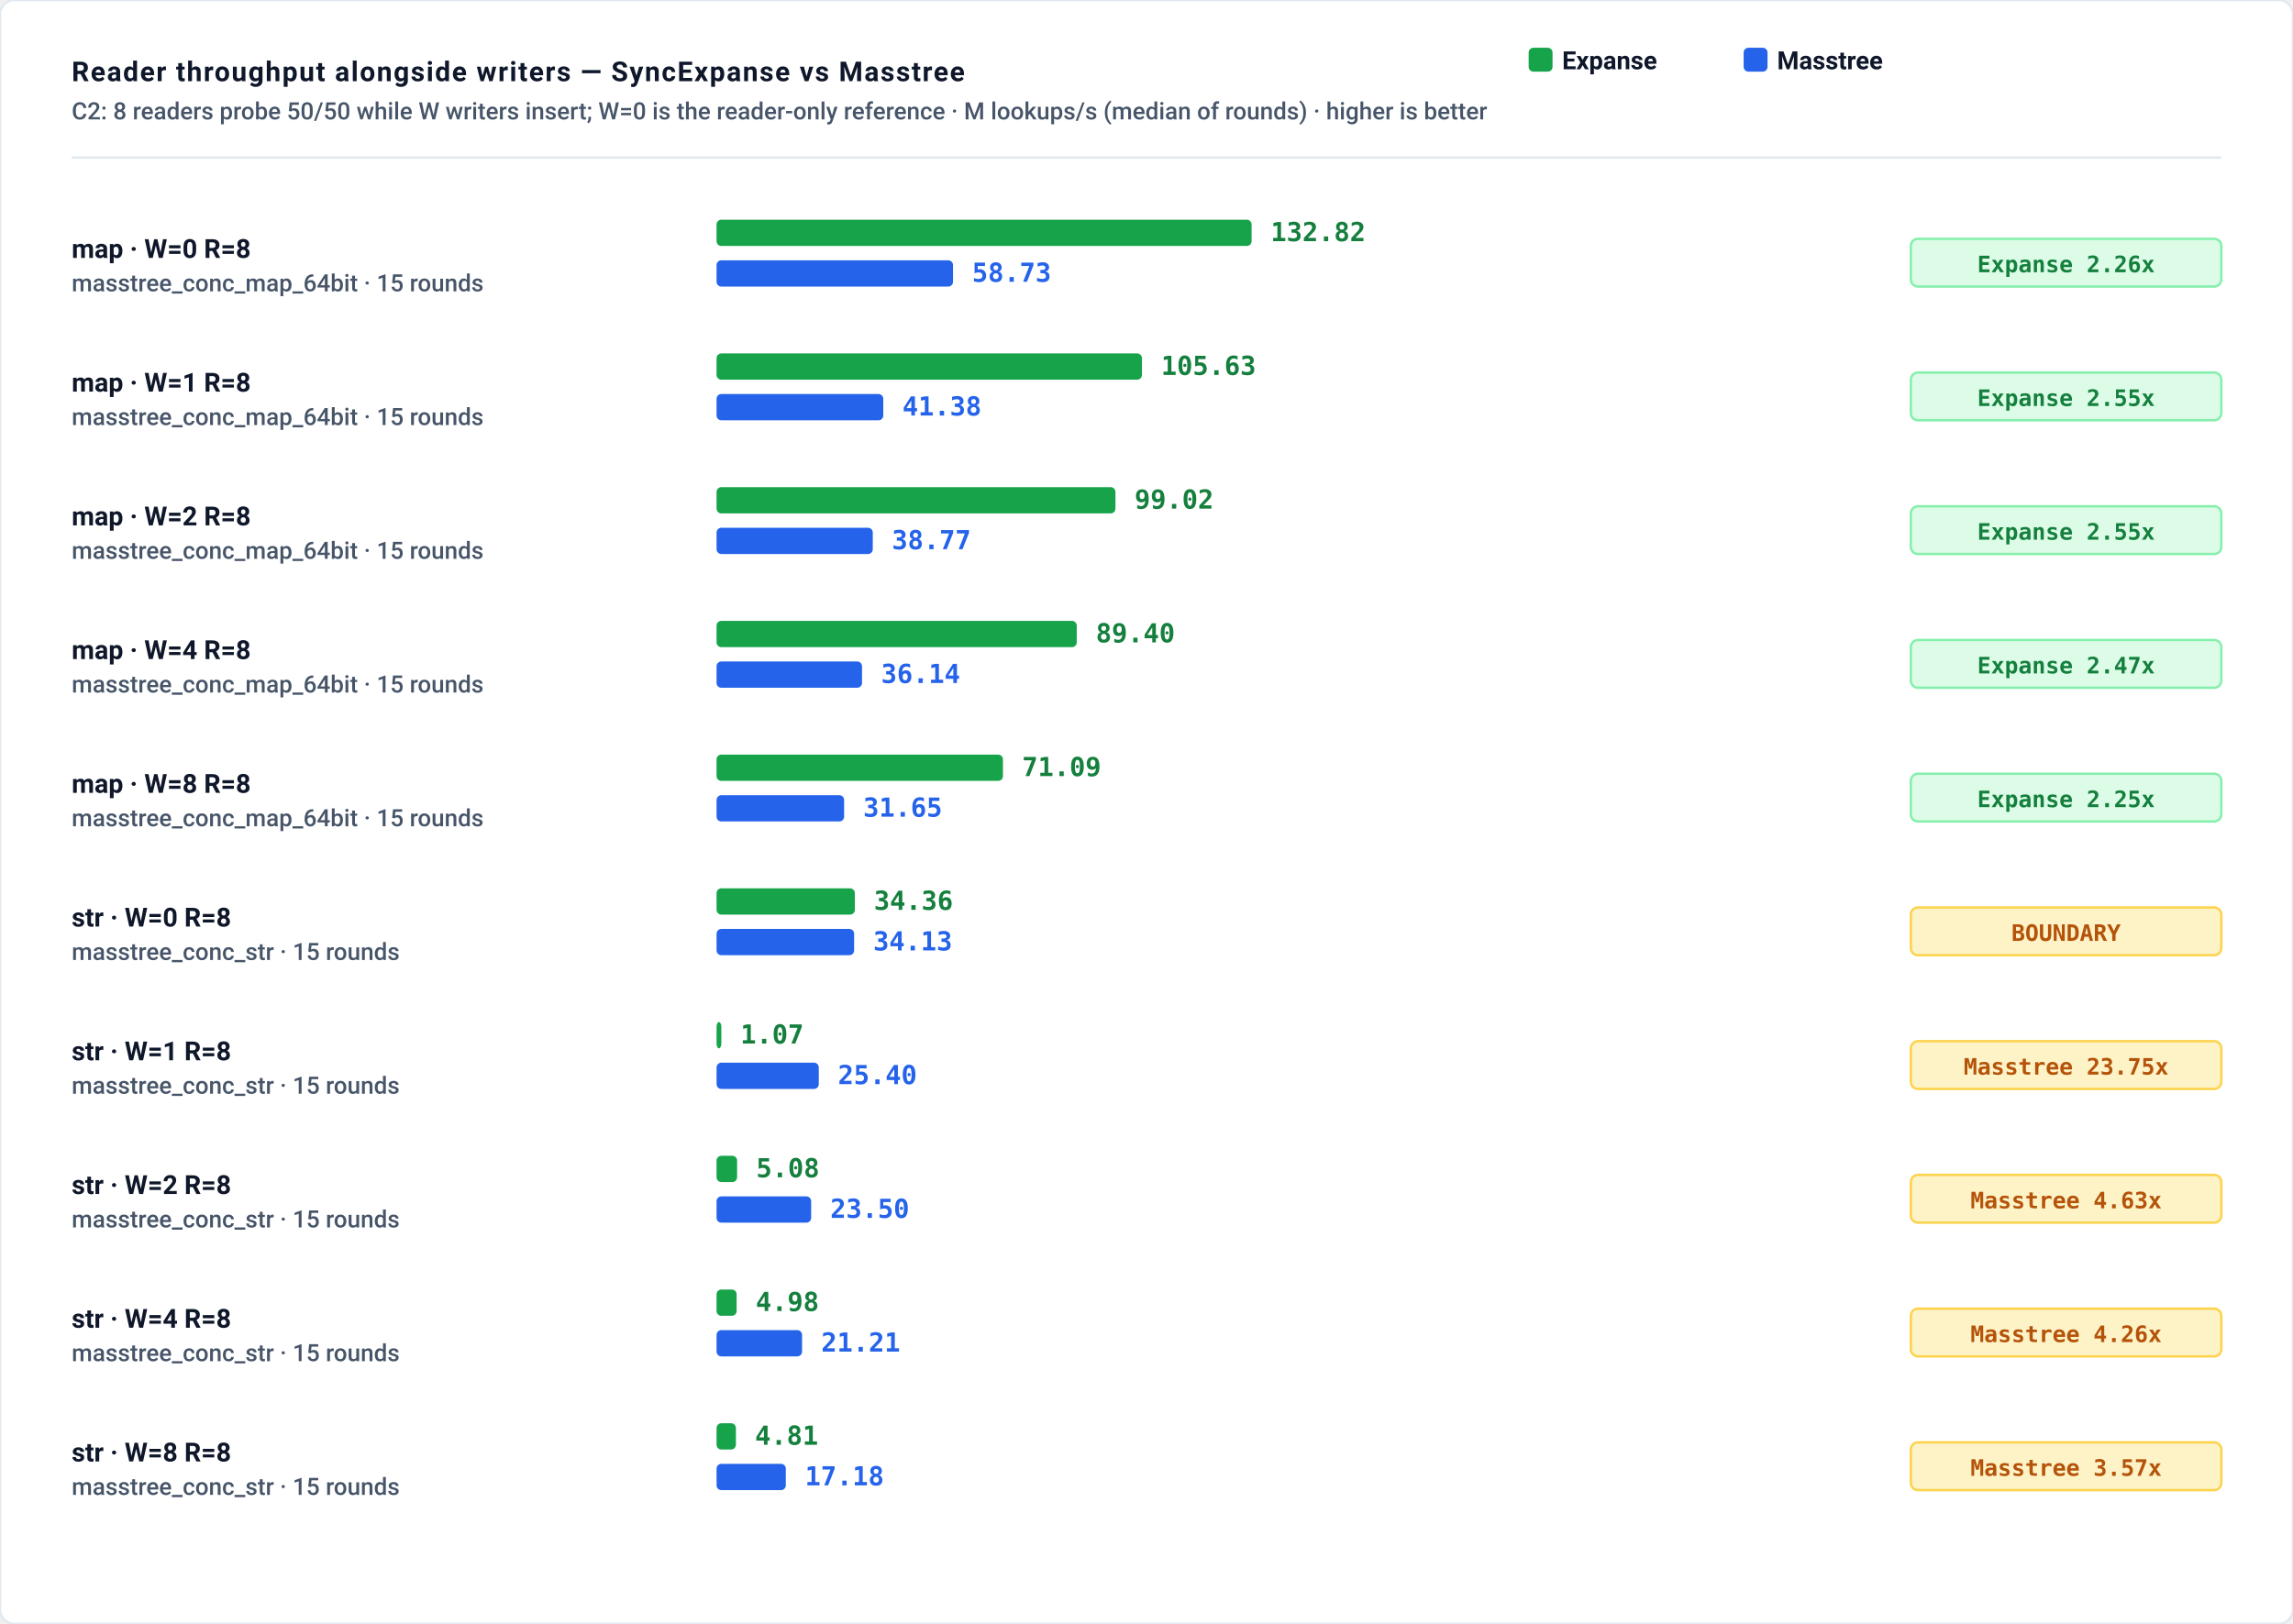
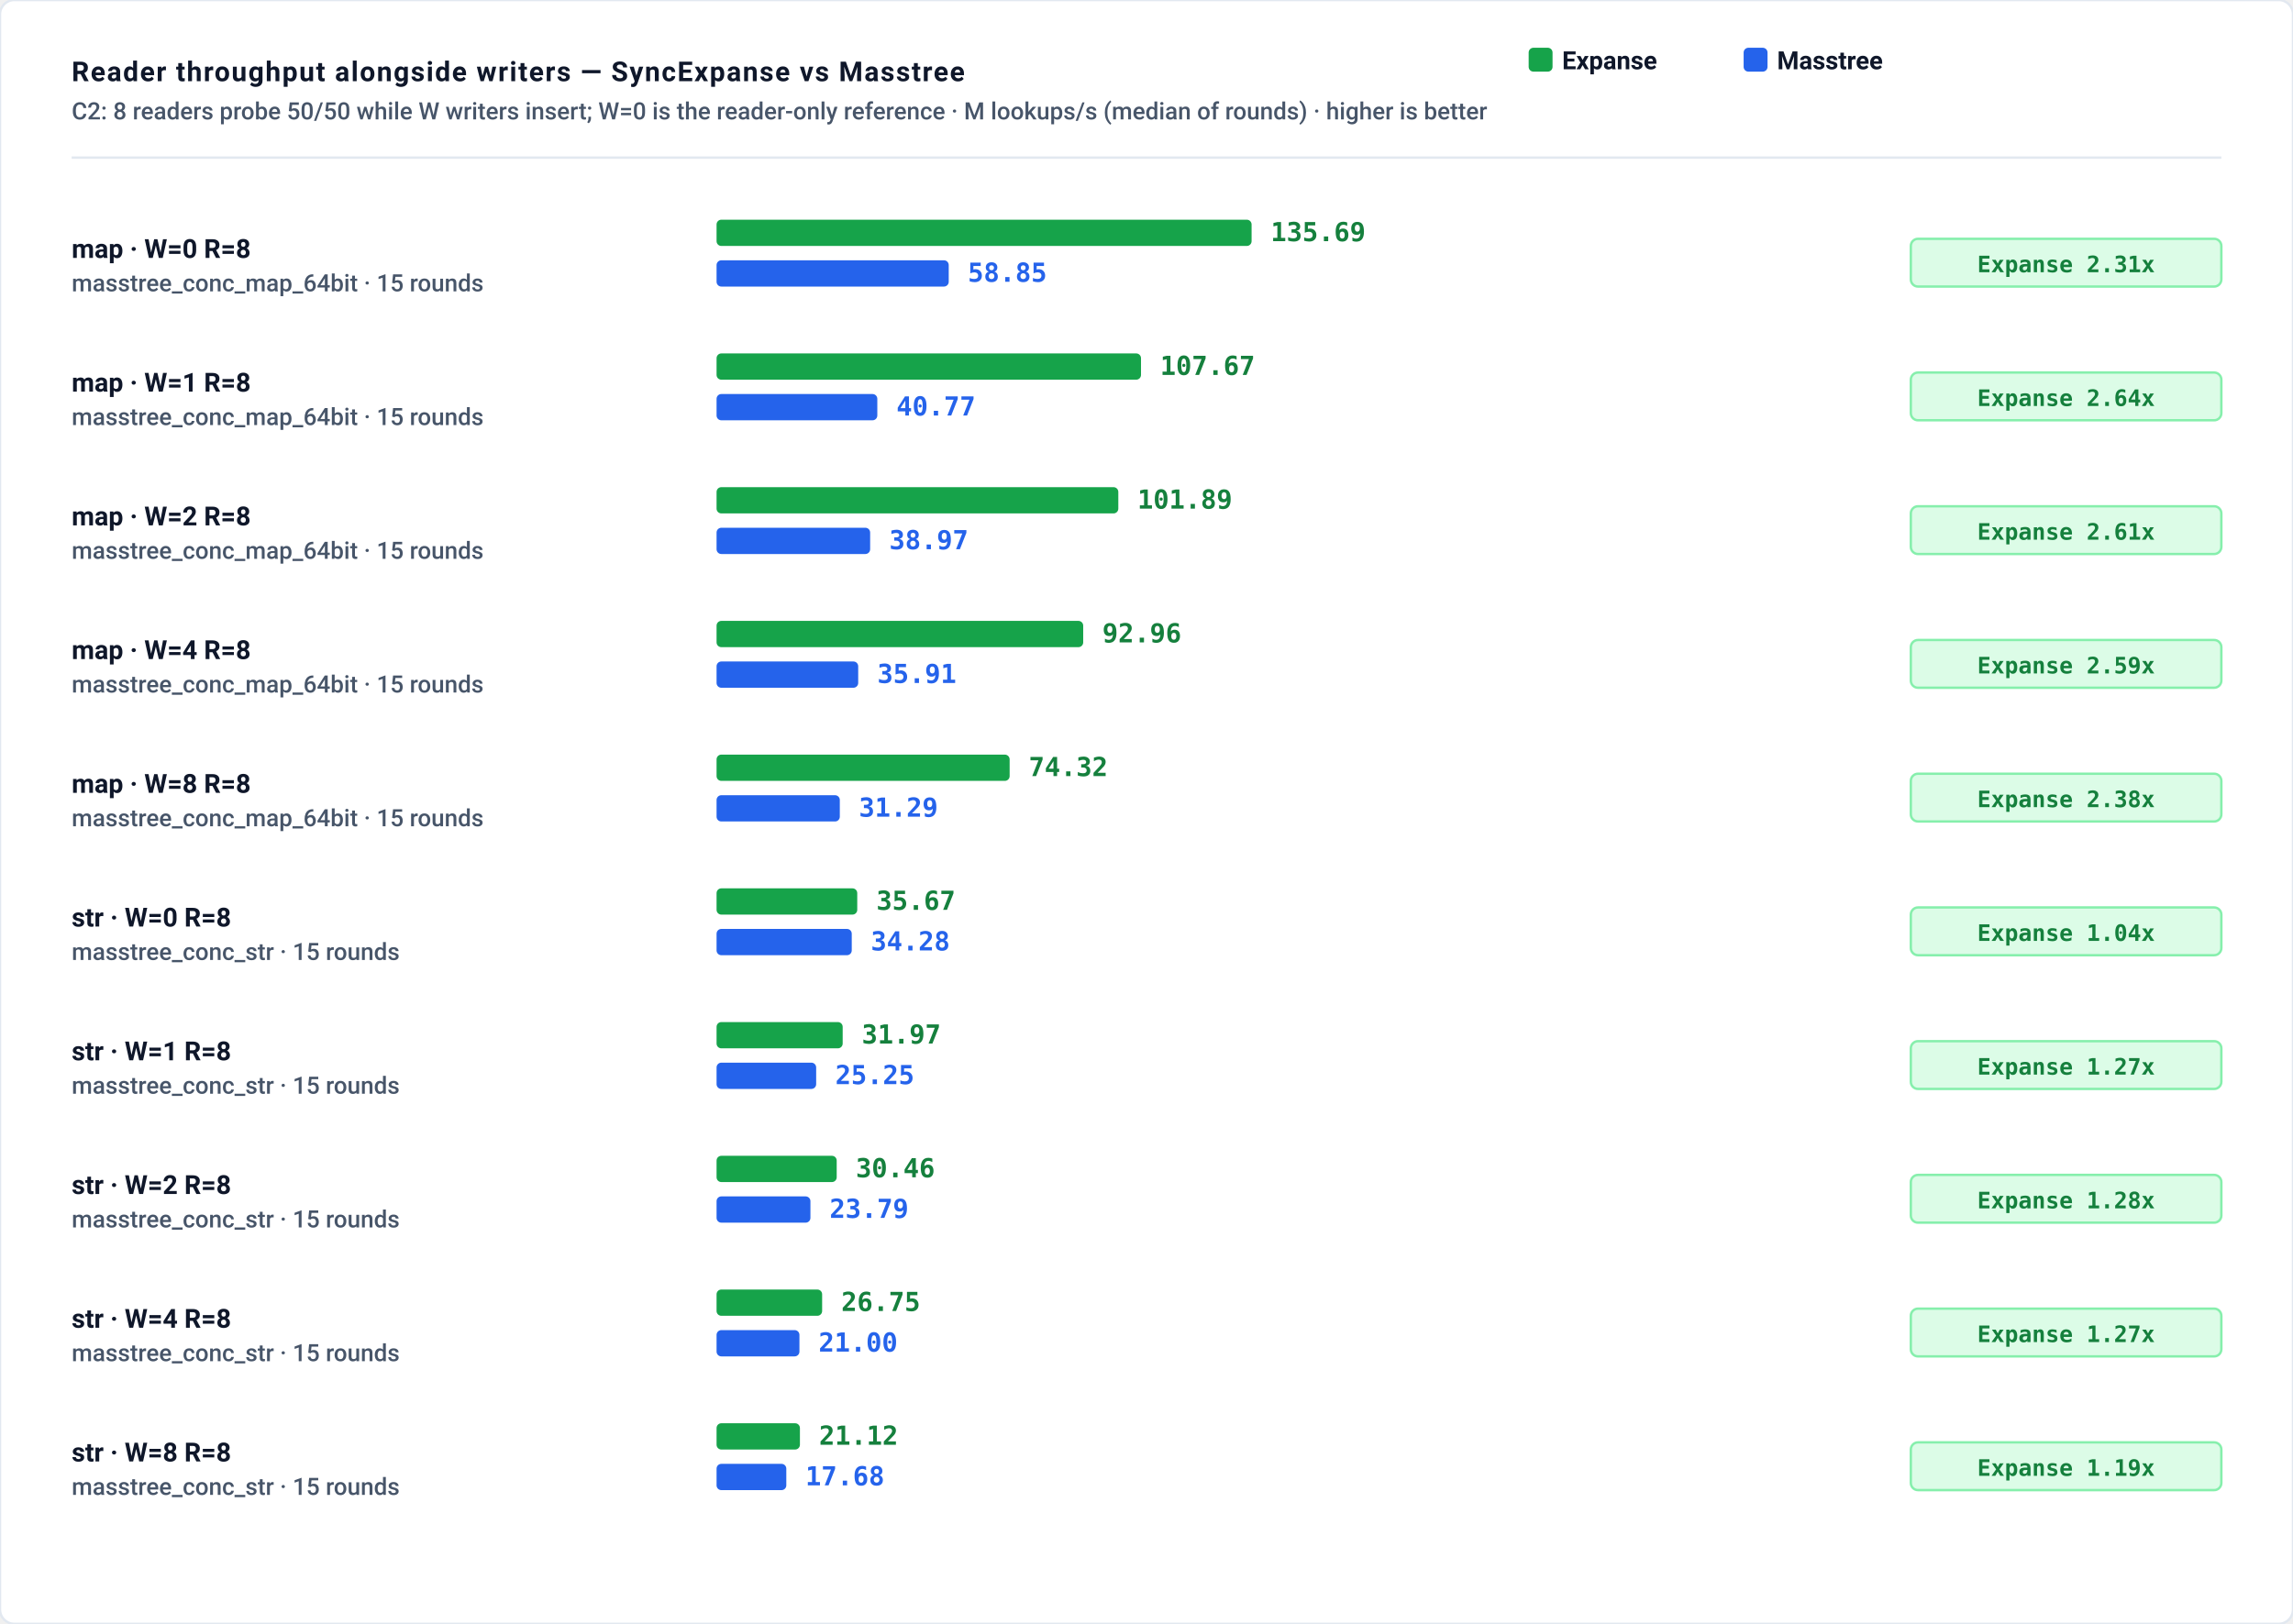
<svg xmlns="http://www.w3.org/2000/svg" role="img" viewBox="0 0 960 680" width="100%" height="100%">
  <defs>
    <style>
      .bg { fill: #ffffff; }
      .border { stroke: #e2e8f0; stroke-width: 1px; fill: none; }
      .grid { stroke: #f1f5f9; stroke-width: 1px; stroke-dasharray: 2,3; }
      .axis { stroke: #cbd5e1; stroke-width: 1.5px; }
      .divider { stroke: #e2e8f0; stroke-width: 1px; }

      .t-title { font-family: -apple-system, BlinkMacSystemFont, "Segoe UI", Roboto, Helvetica, Arial, sans-serif; font-size: 11.5px; font-weight: 700; letter-spacing: 0.6px; fill: #0f172a; text-transform: uppercase; }
      .t-sub { font-family: -apple-system, BlinkMacSystemFont, "Segoe UI", Roboto, Helvetica, Arial, sans-serif; font-size: 10px; font-weight: 500; fill: #475569; }
      .t-unit { font-family: ui-monospace, SFMono-Regular, Menlo, Monaco, Consolas, monospace; font-size: 10px; font-weight: 600; fill: #475569; }
      .t-axis-label { font-family: ui-monospace, SFMono-Regular, Menlo, Monaco, Consolas, monospace; font-size: 9.5px; font-weight: 500; fill: #64748b; }
      .t-bar-label { font-family: -apple-system, BlinkMacSystemFont, "Segoe UI", Roboto, Helvetica, Arial, sans-serif; font-size: 11px; font-weight: 700; fill: #0f172a; }
      .t-legend { font-family: -apple-system, BlinkMacSystemFont, "Segoe UI", Roboto, Helvetica, Arial, sans-serif; font-size: 10.5px; font-weight: 600; fill: #0f172a; }

      .t-val-accent { font-family: ui-monospace, SFMono-Regular, Menlo, Monaco, Consolas, monospace; font-size: 11px; font-weight: 700; fill: #15803d; }
      .t-val-blue { font-family: ui-monospace, SFMono-Regular, Menlo, Monaco, Consolas, monospace; font-size: 11px; font-weight: 600; fill: #2563eb; }
      .t-note { font-family: -apple-system, BlinkMacSystemFont, "Segoe UI", Roboto, Helvetica, Arial, sans-serif; font-size: 9.5px; font-weight: 500; fill: #64748b; }

      .b-expanse { fill: #16a34a; }
      .b-art { fill: #2563eb; }
      .b-masstree { fill: #2563eb; }
      .b-btree { fill: #d97706; }
      .b-hashmap { fill: #7c3aed; }

      .badge-win { fill: #dcfce7; stroke: #86efac; stroke-width: 1px; }
      .badge-win-text { font-family: ui-monospace, SFMono-Regular, Menlo, Monaco, Consolas, monospace; font-size: 9.5px; font-weight: 700; fill: #15803d; text-anchor: middle; }
      .badge-loss { fill: #fef3c7; stroke: #fcd34d; stroke-width: 1px; }
      .badge-loss-text { font-family: ui-monospace, SFMono-Regular, Menlo, Monaco, Consolas, monospace; font-size: 9.5px; font-weight: 700; fill: #b45309; text-anchor: middle; }

      @media (prefers-color-scheme: dark) {
        .bg { fill: #0d1117; }
        .border { stroke: #30363d; }
        .grid { stroke: #21262d; }
        .axis { stroke: #484f58; }
        .divider { stroke: #21262d; }
        .t-title { fill: #f0f6fc; }
        .t-sub { fill: #94a3b8; }
        .t-unit { fill: #94a3b8; }
        .t-axis-label { fill: #94a3b8; }
        .t-bar-label { fill: #f8fafc; }
        .t-legend { fill: #f8fafc; }
        .t-val-accent { fill: #4ade80; }
        .t-val-blue { fill: #38bdf8; }
        .t-note { fill: #94a3b8; }
        .b-expanse { fill: #22c55e; }
        .b-art { fill: #3b82f6; }
        .b-masstree { fill: #3b82f6; }
        .b-btree { fill: #f59e0b; }
        .b-hashmap { fill: #a855f7; }
        .badge-win { fill: #052e16; stroke: #166534; }
        .badge-win-text { fill: #4ade80; }
        .badge-loss { fill: #451a03; stroke: #92400e; }
        .badge-loss-text { fill: #fbbf24; }
      }

      :root[data-theme="dark"] .bg, [data-theme="dark"] .bg { fill: #0d1117; }
      :root[data-theme="dark"] .border, [data-theme="dark"] .border { stroke: #30363d; }
      :root[data-theme="dark"] .grid, [data-theme="dark"] .grid { stroke: #21262d; }
      :root[data-theme="dark"] .axis, [data-theme="dark"] .axis { stroke: #484f58; }
      :root[data-theme="dark"] .divider, [data-theme="dark"] .divider { stroke: #21262d; }
      :root[data-theme="dark"] .t-title, [data-theme="dark"] .t-title { fill: #f0f6fc; }
      :root[data-theme="dark"] .t-sub, [data-theme="dark"] .t-sub { fill: #94a3b8; }
      :root[data-theme="dark"] .t-unit, [data-theme="dark"] .t-unit { fill: #94a3b8; }
      :root[data-theme="dark"] .t-axis-label, [data-theme="dark"] .t-axis-label { fill: #94a3b8; }
      :root[data-theme="dark"] .t-bar-label, [data-theme="dark"] .t-bar-label { fill: #f8fafc; }
      :root[data-theme="dark"] .t-legend, [data-theme="dark"] .t-legend { fill: #f8fafc; }
      :root[data-theme="dark"] .t-val-accent, [data-theme="dark"] .t-val-accent { fill: #4ade80; }
      :root[data-theme="dark"] .t-val-blue, [data-theme="dark"] .t-val-blue { fill: #38bdf8; }
      :root[data-theme="dark"] .t-note, [data-theme="dark"] .t-note { fill: #94a3b8; }
      :root[data-theme="dark"] .b-expanse, [data-theme="dark"] .b-expanse { fill: #22c55e; }
      :root[data-theme="dark"] .b-art, [data-theme="dark"] .b-art { fill: #3b82f6; }
      :root[data-theme="dark"] .b-masstree, [data-theme="dark"] .b-masstree { fill: #3b82f6; }
      :root[data-theme="dark"] .b-btree, [data-theme="dark"] .b-btree { fill: #f59e0b; }
      :root[data-theme="dark"] .b-hashmap, [data-theme="dark"] .b-hashmap { fill: #a855f7; }
      :root[data-theme="dark"] .badge-win, [data-theme="dark"] .badge-win { fill: #052e16; stroke: #166534; }
      :root[data-theme="dark"] .badge-win-text, [data-theme="dark"] .badge-win-text { fill: #4ade80; }
      :root[data-theme="dark"] .badge-loss, [data-theme="dark"] .badge-loss { fill: #451a03; stroke: #92400e; }
      :root[data-theme="dark"] .badge-loss-text, [data-theme="dark"] .badge-loss-text { fill: #fbbf24; }
    </style>
  </defs>
  <rect width="100%" height="100%" class="bg" rx="6" />
  <rect width="100%" height="100%" class="border" rx="6" />
  <text x="30" y="34" class="t-title">Reader throughput alongside writers — SyncExpanse vs Masstree</text>
  <text x="30" y="50" class="t-sub">C2: 8 readers probe 50/50 while W writers insert; W=0 is the reader-only reference · M lookups/s (median of rounds) · higher is better</text>
  <g transform="translate(640, 20)">
    <rect x="0" y="0" width="10" height="10" rx="2" class="b-expanse" />
    <text x="14" y="9" class="t-legend">Expanse</text>
    <rect x="90" y="0" width="10" height="10" rx="2" class="b-masstree" />
    <text x="104" y="9" class="t-legend">Masstree</text>
  </g>
  <line x1="30" y1="66" x2="930" y2="66" class="divider" />
  <text x="30" y="108" class="t-bar-label">map · W=0 R=8</text>
  <text x="30" y="122" class="t-sub">masstree_conc_map_64bit · 15 rounds</text>
  <rect x="300" y="92" width="224.0" height="11" rx="2" class="b-expanse" />
-   <text x="532.0" y="101" class="t-val-accent">132.82</text>
-   <rect x="300" y="109" width="99.0" height="11" rx="2" class="b-masstree" />
-   <text x="407.0" y="118" class="t-val-blue">58.73</text>
+   <text x="532.0" y="101" class="t-val-accent">135.69</text>
+   <rect x="300" y="109" width="97.2" height="11" rx="2" class="b-masstree" />
+   <text x="405.2" y="118" class="t-val-blue">58.85</text>
  <rect x="800" y="100" width="130" height="20" rx="3" class="badge-win" />
-   <text x="865" y="114" class="badge-win-text">Expanse 2.26x</text>
+   <text x="865" y="114" class="badge-win-text">Expanse 2.31x</text>
  <text x="30" y="164" class="t-bar-label">map · W=1 R=8</text>
  <text x="30" y="178" class="t-sub">masstree_conc_map_64bit · 15 rounds</text>
-   <rect x="300" y="148" width="178.1" height="11" rx="2" class="b-expanse" />
-   <text x="486.1" y="157" class="t-val-accent">105.63</text>
-   <rect x="300" y="165" width="69.8" height="11" rx="2" class="b-masstree" />
-   <text x="377.8" y="174" class="t-val-blue">41.38</text>
+   <rect x="300" y="148" width="177.7" height="11" rx="2" class="b-expanse" />
+   <text x="485.7" y="157" class="t-val-accent">107.67</text>
+   <rect x="300" y="165" width="67.3" height="11" rx="2" class="b-masstree" />
+   <text x="375.3" y="174" class="t-val-blue">40.77</text>
  <rect x="800" y="156" width="130" height="20" rx="3" class="badge-win" />
-   <text x="865" y="170" class="badge-win-text">Expanse 2.55x</text>
+   <text x="865" y="170" class="badge-win-text">Expanse 2.64x</text>
  <text x="30" y="220" class="t-bar-label">map · W=2 R=8</text>
  <text x="30" y="234" class="t-sub">masstree_conc_map_64bit · 15 rounds</text>
-   <rect x="300" y="204" width="167.0" height="11" rx="2" class="b-expanse" />
-   <text x="475.0" y="213" class="t-val-accent">99.02</text>
-   <rect x="300" y="221" width="65.4" height="11" rx="2" class="b-masstree" />
-   <text x="373.4" y="230" class="t-val-blue">38.77</text>
+   <rect x="300" y="204" width="168.2" height="11" rx="2" class="b-expanse" />
+   <text x="476.2" y="213" class="t-val-accent">101.89</text>
+   <rect x="300" y="221" width="64.3" height="11" rx="2" class="b-masstree" />
+   <text x="372.3" y="230" class="t-val-blue">38.97</text>
  <rect x="800" y="212" width="130" height="20" rx="3" class="badge-win" />
-   <text x="865" y="226" class="badge-win-text">Expanse 2.55x</text>
+   <text x="865" y="226" class="badge-win-text">Expanse 2.61x</text>
  <text x="30" y="276" class="t-bar-label">map · W=4 R=8</text>
  <text x="30" y="290" class="t-sub">masstree_conc_map_64bit · 15 rounds</text>
-   <rect x="300" y="260" width="150.8" height="11" rx="2" class="b-expanse" />
-   <text x="458.8" y="269" class="t-val-accent">89.40</text>
-   <rect x="300" y="277" width="60.9" height="11" rx="2" class="b-masstree" />
-   <text x="368.9" y="286" class="t-val-blue">36.14</text>
+   <rect x="300" y="260" width="153.5" height="11" rx="2" class="b-expanse" />
+   <text x="461.5" y="269" class="t-val-accent">92.96</text>
+   <rect x="300" y="277" width="59.3" height="11" rx="2" class="b-masstree" />
+   <text x="367.3" y="286" class="t-val-blue">35.91</text>
  <rect x="800" y="268" width="130" height="20" rx="3" class="badge-win" />
-   <text x="865" y="282" class="badge-win-text">Expanse 2.47x</text>
+   <text x="865" y="282" class="badge-win-text">Expanse 2.59x</text>
  <text x="30" y="332" class="t-bar-label">map · W=8 R=8</text>
  <text x="30" y="346" class="t-sub">masstree_conc_map_64bit · 15 rounds</text>
-   <rect x="300" y="316" width="119.9" height="11" rx="2" class="b-expanse" />
-   <text x="427.9" y="325" class="t-val-accent">71.09</text>
-   <rect x="300" y="333" width="53.4" height="11" rx="2" class="b-masstree" />
-   <text x="361.4" y="342" class="t-val-blue">31.65</text>
+   <rect x="300" y="316" width="122.7" height="11" rx="2" class="b-expanse" />
+   <text x="430.7" y="325" class="t-val-accent">74.32</text>
+   <rect x="300" y="333" width="51.6" height="11" rx="2" class="b-masstree" />
+   <text x="359.6" y="342" class="t-val-blue">31.29</text>
  <rect x="800" y="324" width="130" height="20" rx="3" class="badge-win" />
-   <text x="865" y="338" class="badge-win-text">Expanse 2.25x</text>
+   <text x="865" y="338" class="badge-win-text">Expanse 2.38x</text>
  <text x="30" y="388" class="t-bar-label">str · W=0 R=8</text>
  <text x="30" y="402" class="t-sub">masstree_conc_str · 15 rounds</text>
-   <rect x="300" y="372" width="57.9" height="11" rx="2" class="b-expanse" />
-   <text x="365.9" y="381" class="t-val-accent">34.36</text>
-   <rect x="300" y="389" width="57.6" height="11" rx="2" class="b-masstree" />
-   <text x="365.6" y="398" class="t-val-blue">34.13</text>
-   <rect x="800" y="380" width="130" height="20" rx="3" class="badge-loss" />
-   <text x="865" y="394" class="badge-loss-text">BOUNDARY</text>
+   <rect x="300" y="372" width="58.9" height="11" rx="2" class="b-expanse" />
+   <text x="366.9" y="381" class="t-val-accent">35.67</text>
+   <rect x="300" y="389" width="56.6" height="11" rx="2" class="b-masstree" />
+   <text x="364.6" y="398" class="t-val-blue">34.28</text>
+   <rect x="800" y="380" width="130" height="20" rx="3" class="badge-win" />
+   <text x="865" y="394" class="badge-win-text">Expanse 1.04x</text>
  <text x="30" y="444" class="t-bar-label">str · W=1 R=8</text>
  <text x="30" y="458" class="t-sub">masstree_conc_str · 15 rounds</text>
-   <rect x="300" y="428" width="2.0" height="11" rx="2" class="b-expanse" />
-   <text x="310.0" y="437" class="t-val-accent">1.07</text>
-   <rect x="300" y="445" width="42.8" height="11" rx="2" class="b-masstree" />
-   <text x="350.8" y="454" class="t-val-blue">25.40</text>
-   <rect x="800" y="436" width="130" height="20" rx="3" class="badge-loss" />
-   <text x="865" y="450" class="badge-loss-text">Masstree 23.75x</text>
+   <rect x="300" y="428" width="52.8" height="11" rx="2" class="b-expanse" />
+   <text x="360.8" y="437" class="t-val-accent">31.97</text>
+   <rect x="300" y="445" width="41.7" height="11" rx="2" class="b-masstree" />
+   <text x="349.7" y="454" class="t-val-blue">25.25</text>
+   <rect x="800" y="436" width="130" height="20" rx="3" class="badge-win" />
+   <text x="865" y="450" class="badge-win-text">Expanse 1.27x</text>
  <text x="30" y="500" class="t-bar-label">str · W=2 R=8</text>
  <text x="30" y="514" class="t-sub">masstree_conc_str · 15 rounds</text>
-   <rect x="300" y="484" width="8.6" height="11" rx="2" class="b-expanse" />
-   <text x="316.6" y="493" class="t-val-accent">5.08</text>
-   <rect x="300" y="501" width="39.6" height="11" rx="2" class="b-masstree" />
-   <text x="347.6" y="510" class="t-val-blue">23.50</text>
-   <rect x="800" y="492" width="130" height="20" rx="3" class="badge-loss" />
-   <text x="865" y="506" class="badge-loss-text">Masstree 4.63x</text>
+   <rect x="300" y="484" width="50.3" height="11" rx="2" class="b-expanse" />
+   <text x="358.3" y="493" class="t-val-accent">30.46</text>
+   <rect x="300" y="501" width="39.3" height="11" rx="2" class="b-masstree" />
+   <text x="347.3" y="510" class="t-val-blue">23.79</text>
+   <rect x="800" y="492" width="130" height="20" rx="3" class="badge-win" />
+   <text x="865" y="506" class="badge-win-text">Expanse 1.28x</text>
  <text x="30" y="556" class="t-bar-label">str · W=4 R=8</text>
  <text x="30" y="570" class="t-sub">masstree_conc_str · 15 rounds</text>
-   <rect x="300" y="540" width="8.4" height="11" rx="2" class="b-expanse" />
-   <text x="316.4" y="549" class="t-val-accent">4.98</text>
-   <rect x="300" y="557" width="35.8" height="11" rx="2" class="b-masstree" />
-   <text x="343.8" y="566" class="t-val-blue">21.21</text>
-   <rect x="800" y="548" width="130" height="20" rx="3" class="badge-loss" />
-   <text x="865" y="562" class="badge-loss-text">Masstree 4.26x</text>
+   <rect x="300" y="540" width="44.2" height="11" rx="2" class="b-expanse" />
+   <text x="352.2" y="549" class="t-val-accent">26.75</text>
+   <rect x="300" y="557" width="34.7" height="11" rx="2" class="b-masstree" />
+   <text x="342.7" y="566" class="t-val-blue">21.00</text>
+   <rect x="800" y="548" width="130" height="20" rx="3" class="badge-win" />
+   <text x="865" y="562" class="badge-win-text">Expanse 1.27x</text>
  <text x="30" y="612" class="t-bar-label">str · W=8 R=8</text>
  <text x="30" y="626" class="t-sub">masstree_conc_str · 15 rounds</text>
-   <rect x="300" y="596" width="8.1" height="11" rx="2" class="b-expanse" />
-   <text x="316.1" y="605" class="t-val-accent">4.81</text>
-   <rect x="300" y="613" width="29.0" height="11" rx="2" class="b-masstree" />
-   <text x="337.0" y="622" class="t-val-blue">17.18</text>
-   <rect x="800" y="604" width="130" height="20" rx="3" class="badge-loss" />
-   <text x="865" y="618" class="badge-loss-text">Masstree 3.57x</text>
+   <rect x="300" y="596" width="34.9" height="11" rx="2" class="b-expanse" />
+   <text x="342.9" y="605" class="t-val-accent">21.12</text>
+   <rect x="300" y="613" width="29.2" height="11" rx="2" class="b-masstree" />
+   <text x="337.2" y="622" class="t-val-blue">17.68</text>
+   <rect x="800" y="604" width="130" height="20" rx="3" class="badge-win" />
+   <text x="865" y="618" class="badge-win-text">Expanse 1.19x</text>
</svg>
